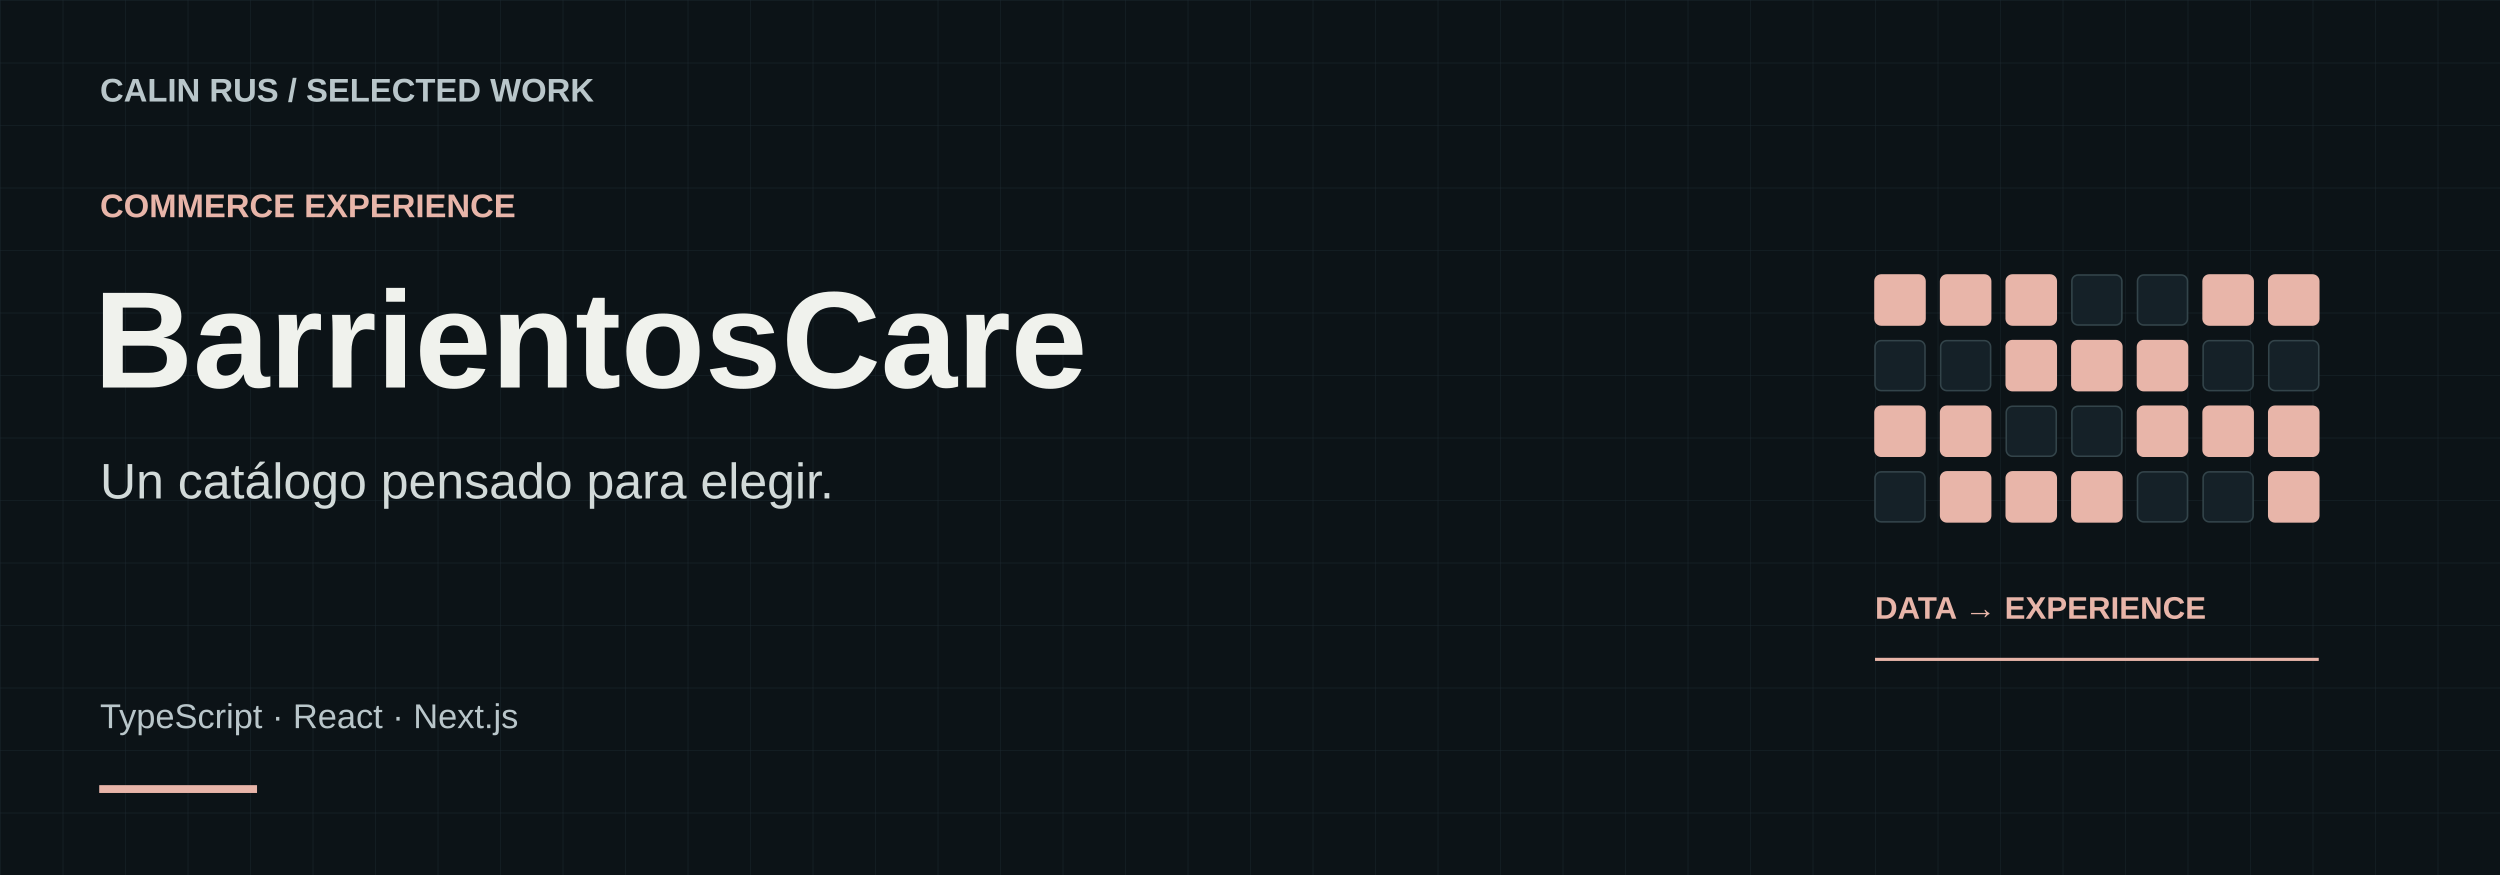
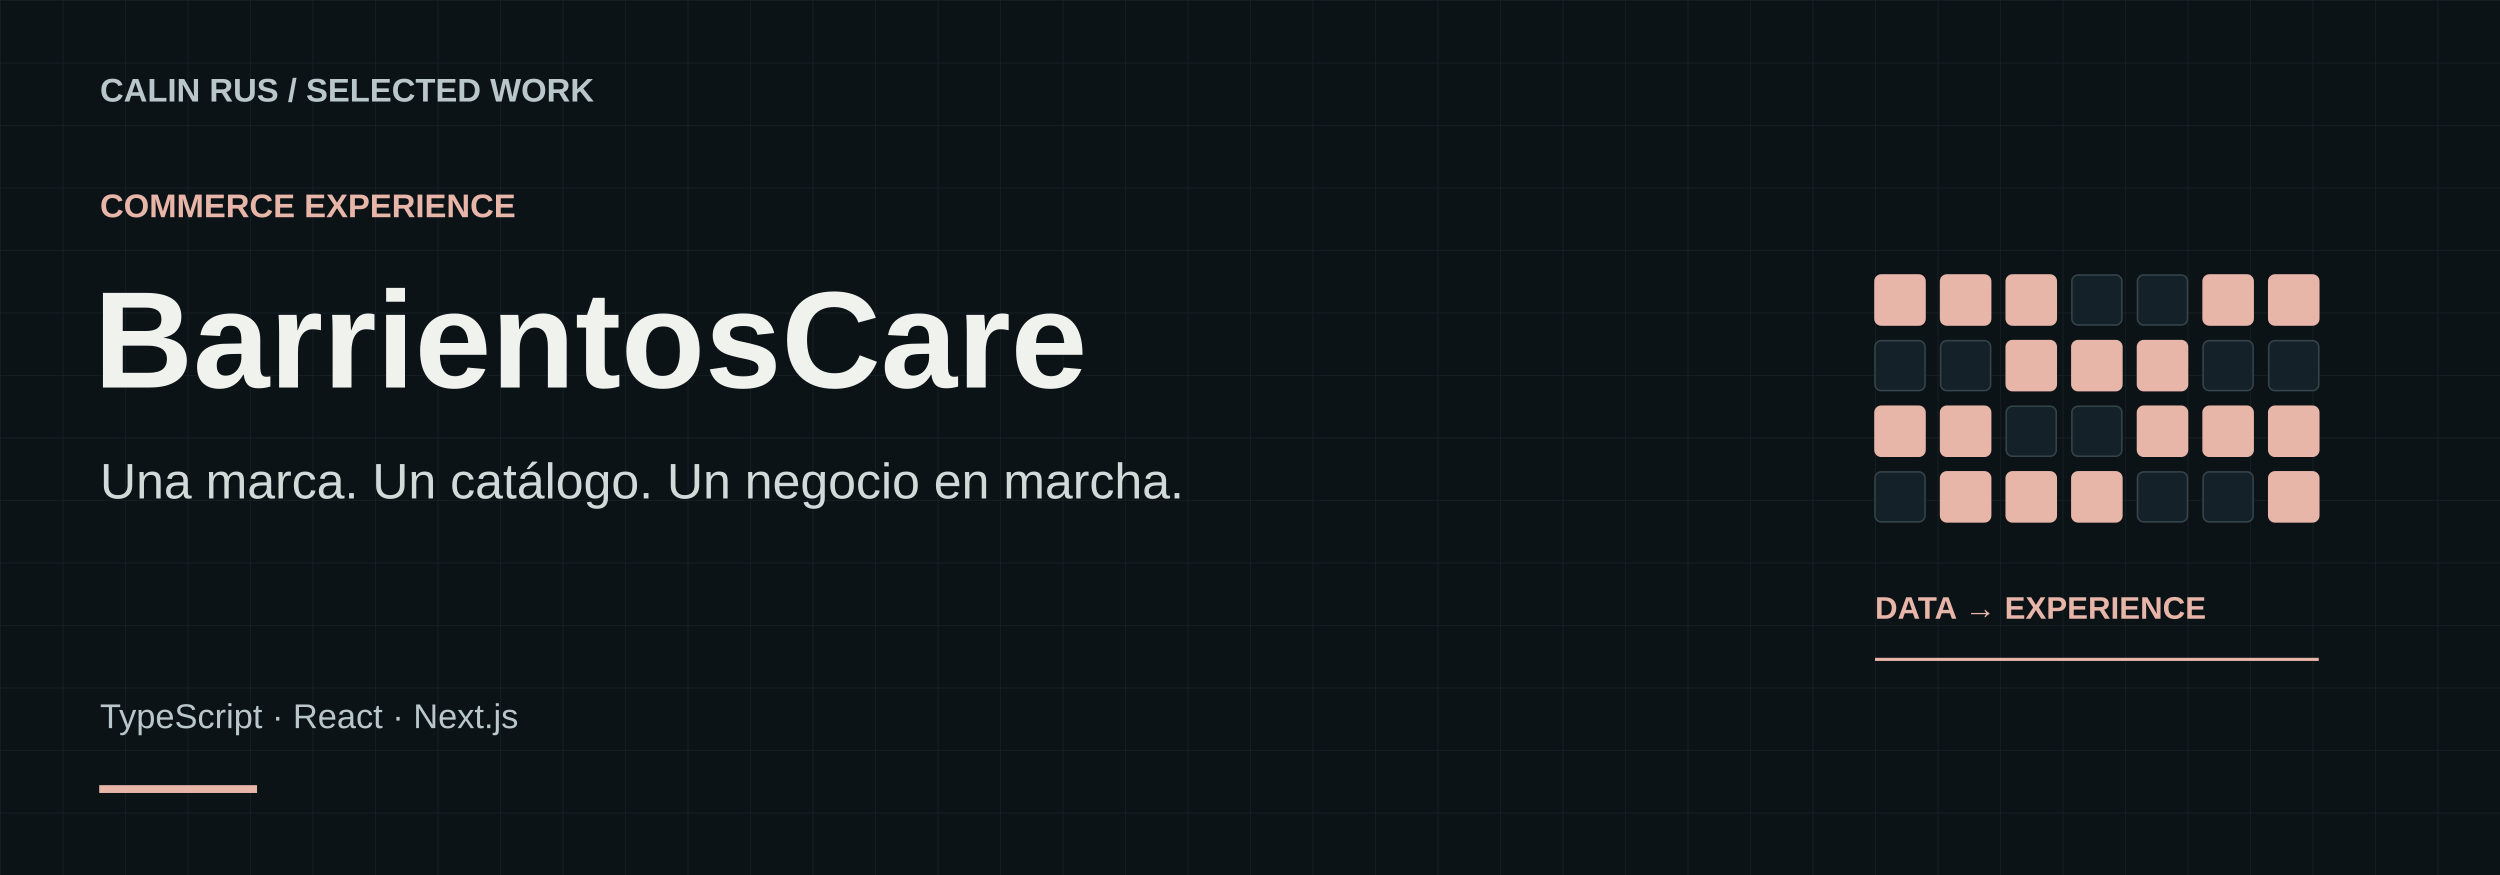
<svg xmlns="http://www.w3.org/2000/svg" width="1600" height="560" viewBox="0 0 1600 560" role="img" aria-labelledby="title">
  <rect width="1600" height="560" fill="#0C1317" />
  <defs>
    <pattern id="grid" width="40" height="40" patternUnits="userSpaceOnUse">
      <path d="M 40 0 L 0 0 0 40" fill="none" stroke="#1C292F" stroke-width="0.6" />
    </pattern>
  </defs>
  <rect width="1600" height="560" fill="url(#grid)" />
  <text x="64" y="65" font-family="Segoe UI,Arial,sans-serif" font-size="21" fill="#B9C6CA" font-weight="600">CALIN RUS   /   SELECTED WORK</text>
  <text x="64" y="139" font-family="Segoe UI,Arial,sans-serif" font-size="21" fill="#E8B5A9" font-weight="600">COMMERCE EXPERIENCE</text>
  <text x="60" y="248" font-family="Segoe UI,Arial,sans-serif" font-size="88" fill="#F0F2ED" font-weight="650">BarrientosCare</text>
-   <text x="64" y="319" font-family="Segoe UI,Arial,sans-serif" font-size="32" fill="#D2DAD9" font-weight="400">Un catálogo pensado para elegir.</text>
+   <text x="64" y="319" font-family="Segoe UI,Arial,sans-serif" font-size="32" fill="#D2DAD9" font-weight="400">Una marca. Un catálogo. Un negocio en marcha.</text>
  <text x="64" y="466" font-family="Segoe UI,Arial,sans-serif" font-size="22" fill="#B9C6CA" font-weight="400">TypeScript · React · Next.js</text>
  <rect x="64" y="503" width="100" height="4" rx="0" fill="#E8B5A9" stroke="#E8B5A9" />
  <rect x="1200" y="176" width="32" height="32" rx="4" fill="#E8B5A9" stroke="#E8B5A9" />
  <rect x="1242" y="176" width="32" height="32" rx="4" fill="#E8B5A9" stroke="#E8B5A9" />
  <rect x="1284" y="176" width="32" height="32" rx="4" fill="#E8B5A9" stroke="#E8B5A9" />
  <rect x="1326" y="176" width="32" height="32" rx="4" fill="#152128" stroke="#33444A" />
  <rect x="1368" y="176" width="32" height="32" rx="4" fill="#152128" stroke="#33444A" />
  <rect x="1410" y="176" width="32" height="32" rx="4" fill="#E8B5A9" stroke="#E8B5A9" />
  <rect x="1452" y="176" width="32" height="32" rx="4" fill="#E8B5A9" stroke="#E8B5A9" />
  <rect x="1200" y="218" width="32" height="32" rx="4" fill="#152128" stroke="#33444A" />
  <rect x="1242" y="218" width="32" height="32" rx="4" fill="#152128" stroke="#33444A" />
  <rect x="1284" y="218" width="32" height="32" rx="4" fill="#E8B5A9" stroke="#E8B5A9" />
  <rect x="1326" y="218" width="32" height="32" rx="4" fill="#E8B5A9" stroke="#E8B5A9" />
  <rect x="1368" y="218" width="32" height="32" rx="4" fill="#E8B5A9" stroke="#E8B5A9" />
  <rect x="1410" y="218" width="32" height="32" rx="4" fill="#152128" stroke="#33444A" />
  <rect x="1452" y="218" width="32" height="32" rx="4" fill="#152128" stroke="#33444A" />
  <rect x="1200" y="260" width="32" height="32" rx="4" fill="#E8B5A9" stroke="#E8B5A9" />
  <rect x="1242" y="260" width="32" height="32" rx="4" fill="#E8B5A9" stroke="#E8B5A9" />
  <rect x="1284" y="260" width="32" height="32" rx="4" fill="#152128" stroke="#33444A" />
  <rect x="1326" y="260" width="32" height="32" rx="4" fill="#152128" stroke="#33444A" />
  <rect x="1368" y="260" width="32" height="32" rx="4" fill="#E8B5A9" stroke="#E8B5A9" />
  <rect x="1410" y="260" width="32" height="32" rx="4" fill="#E8B5A9" stroke="#E8B5A9" />
  <rect x="1452" y="260" width="32" height="32" rx="4" fill="#E8B5A9" stroke="#E8B5A9" />
  <rect x="1200" y="302" width="32" height="32" rx="4" fill="#152128" stroke="#33444A" />
  <rect x="1242" y="302" width="32" height="32" rx="4" fill="#E8B5A9" stroke="#E8B5A9" />
  <rect x="1284" y="302" width="32" height="32" rx="4" fill="#E8B5A9" stroke="#E8B5A9" />
  <rect x="1326" y="302" width="32" height="32" rx="4" fill="#E8B5A9" stroke="#E8B5A9" />
  <rect x="1368" y="302" width="32" height="32" rx="4" fill="#152128" stroke="#33444A" />
  <rect x="1410" y="302" width="32" height="32" rx="4" fill="#152128" stroke="#33444A" />
  <rect x="1452" y="302" width="32" height="32" rx="4" fill="#E8B5A9" stroke="#E8B5A9" />
  <text x="1200" y="396" font-family="Segoe UI,Arial,sans-serif" font-size="20" fill="#E8B5A9" font-weight="600">DATA  →  EXPERIENCE</text>
  <path d="M 1200 422 L 1484 422" fill="none" stroke="#E8B5A9" stroke-width="2" />
</svg>
